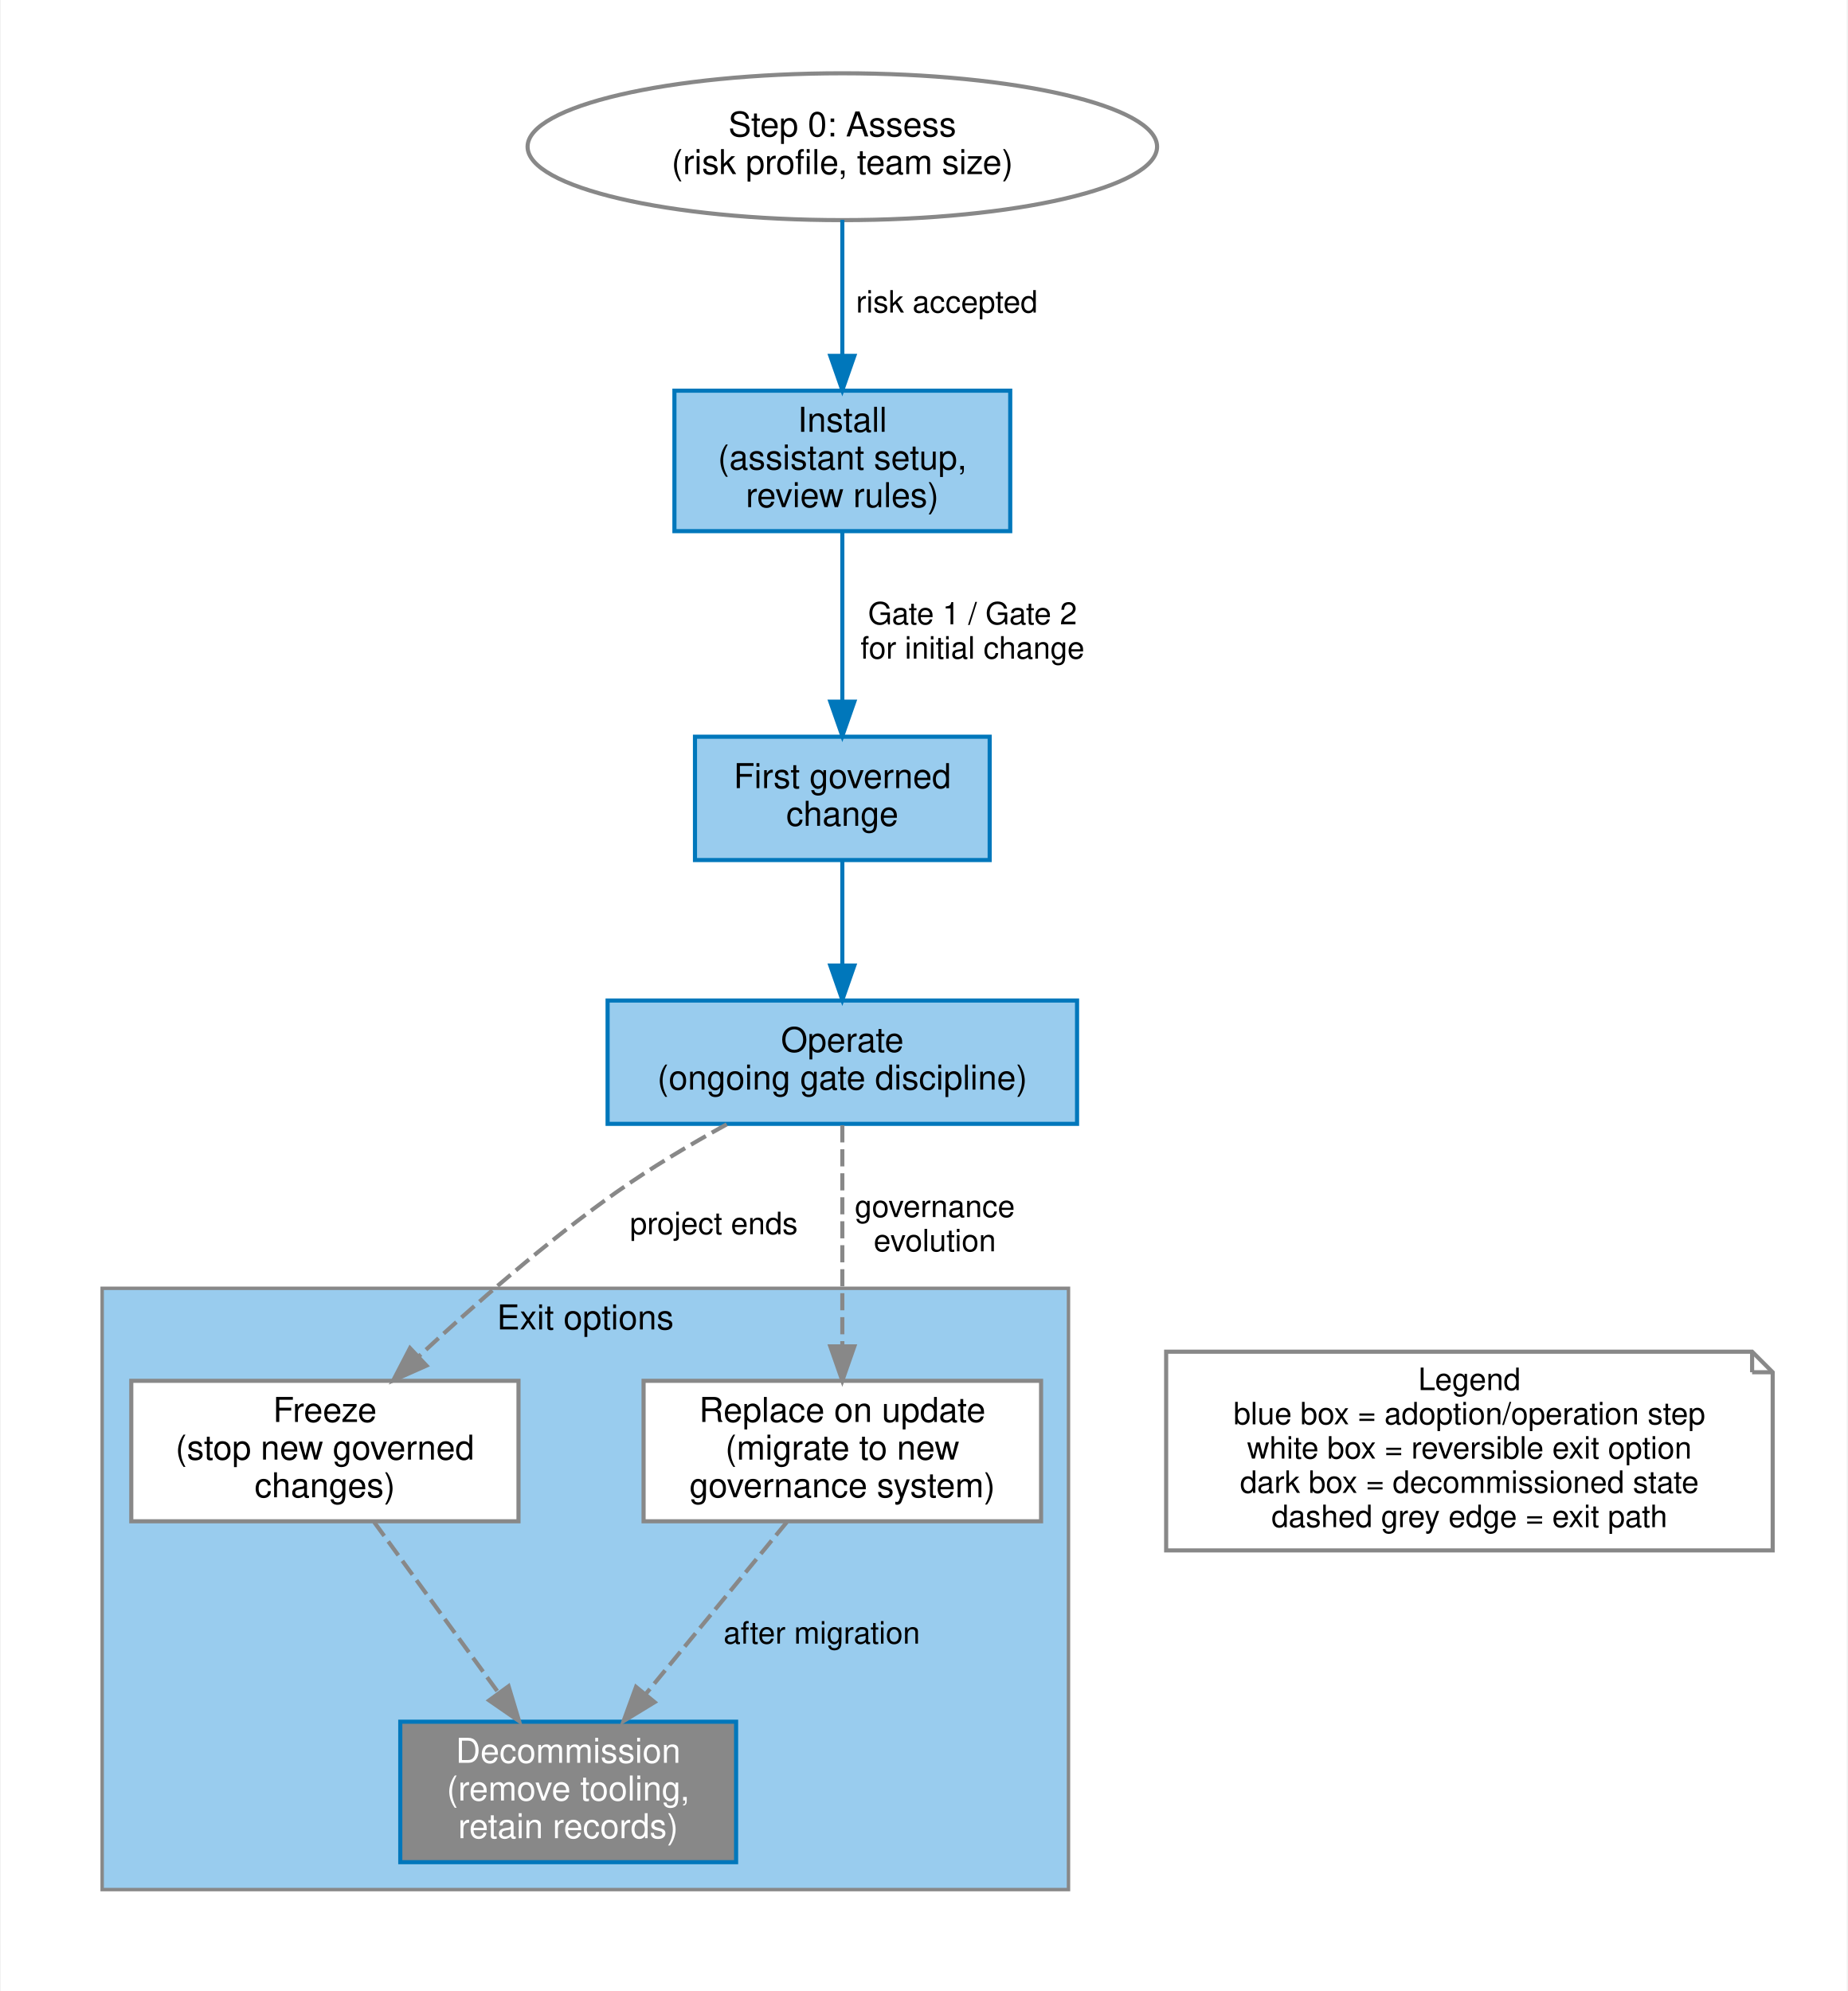
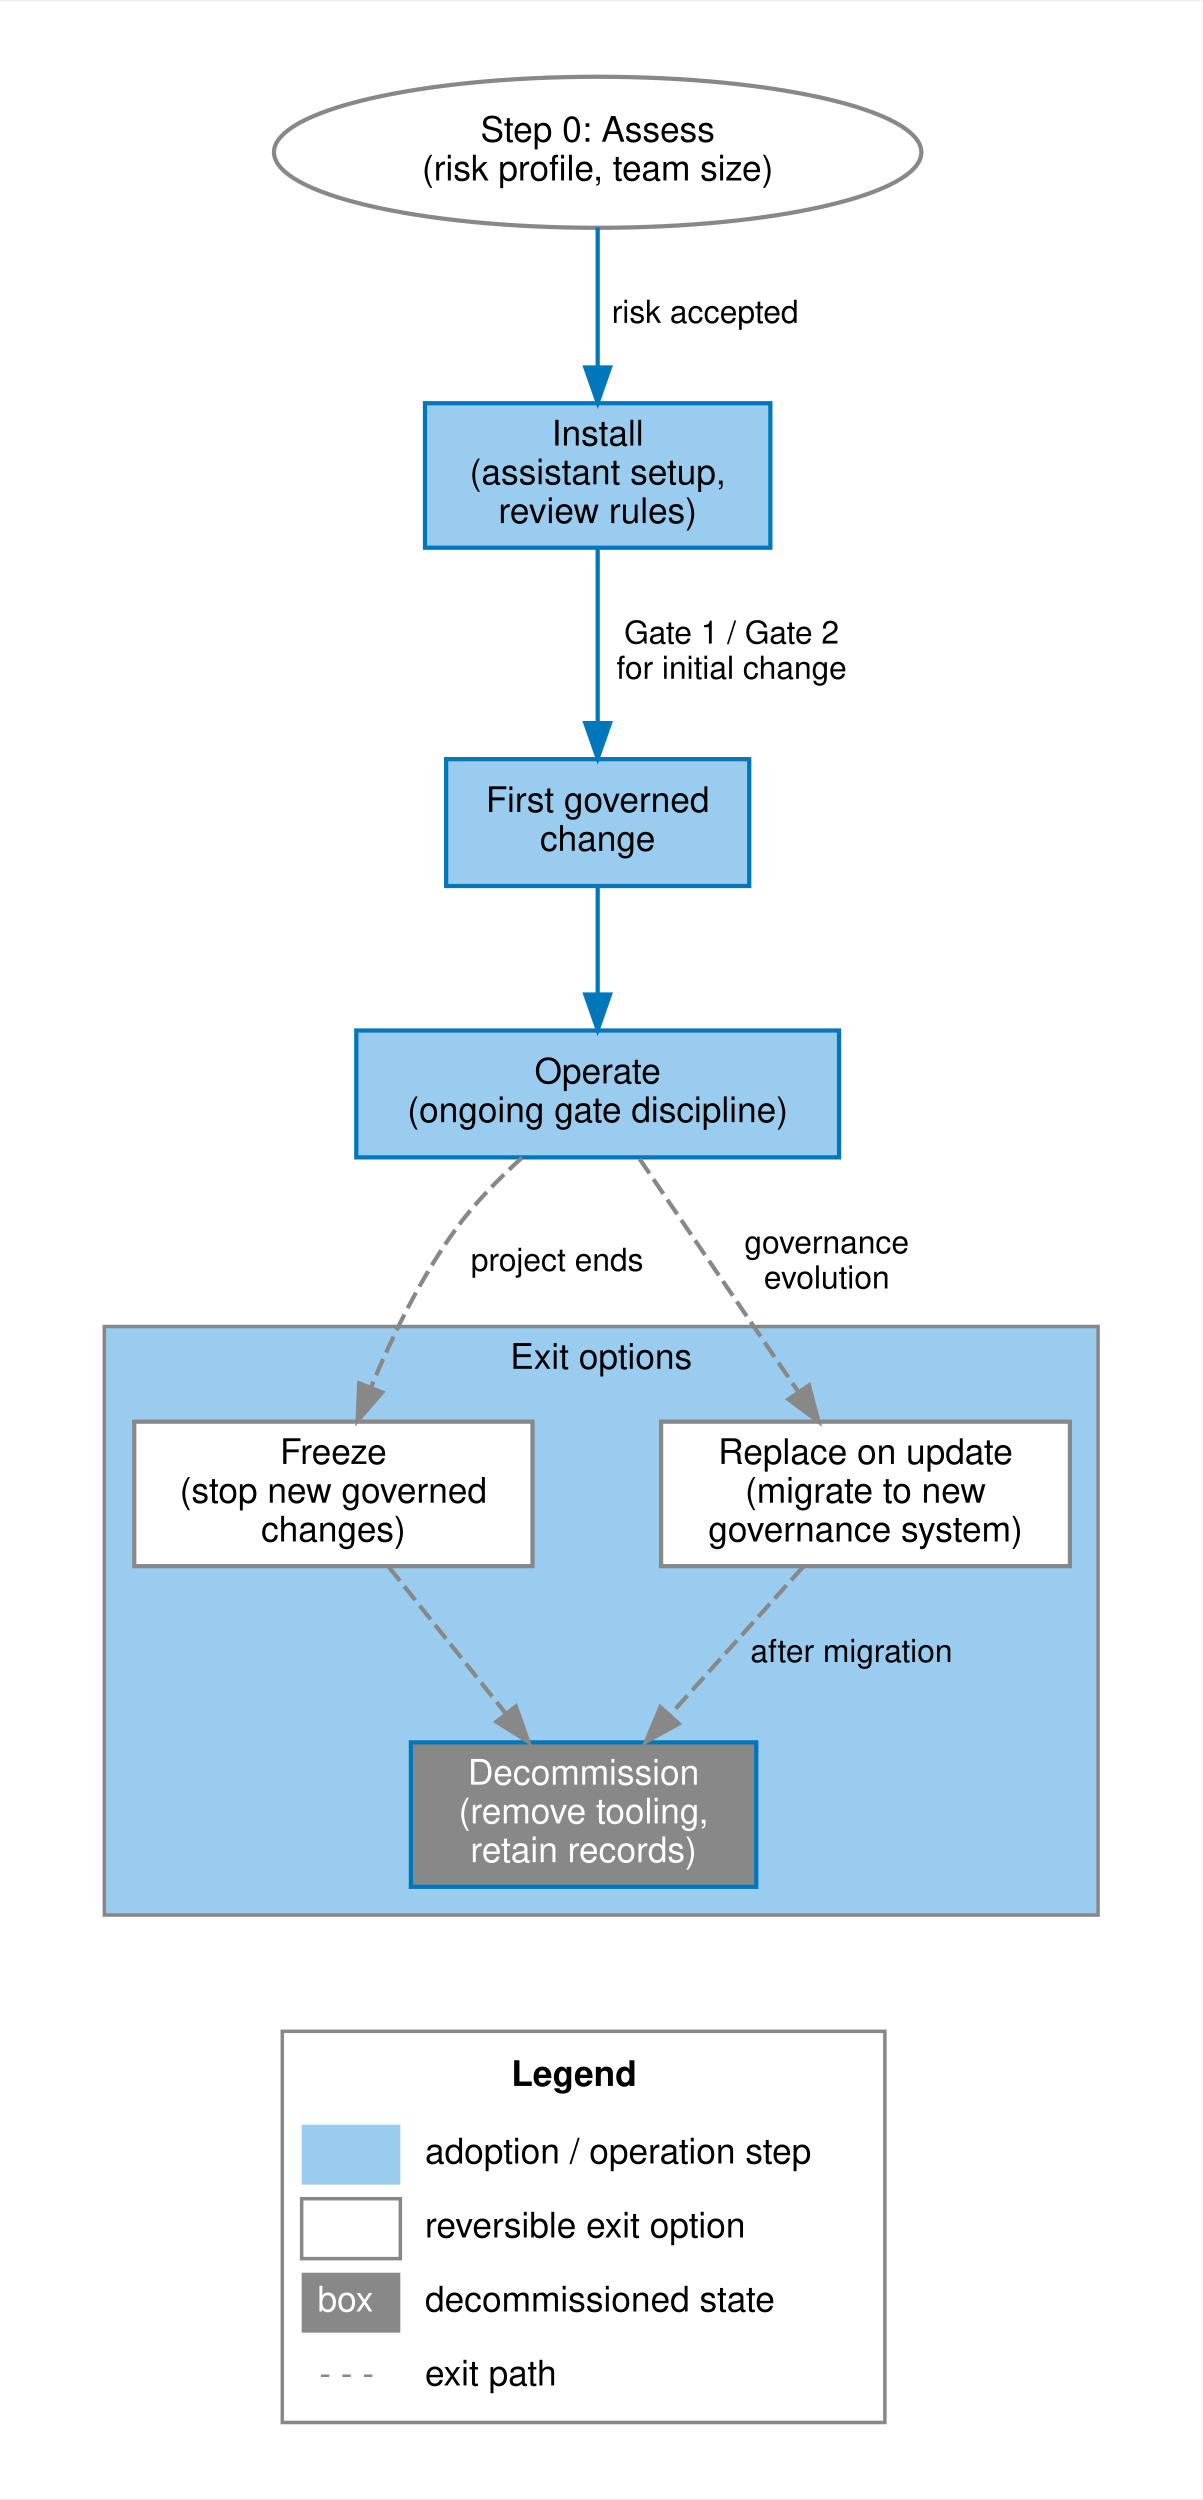
- <svg xmlns="http://www.w3.org/2000/svg" width="539pt" height="581pt" viewBox="0.00 0.00 538.70 581.13">
-   <g id="graph0" class="graph" transform="scale(1 1) rotate(0) translate(21.6 559.53)">
-     <polygon fill="white" stroke="transparent" points="-21.6,21.6 -21.6,-559.53 517.1,-559.53 517.1,21.6 -21.6,21.6" />
+ <svg xmlns="http://www.w3.org/2000/svg" width="341pt" height="709pt" viewBox="0.00 0.00 341.20 708.63">
+   <g id="graph0" class="graph" transform="scale(1 1) rotate(0) translate(21.6 687.03)">
+     <polygon fill="white" stroke="transparent" points="-21.6,21.6 -21.6,-687.03 319.6,-687.03 319.6,21.6 -21.6,21.6" />
    <g id="clust1" class="cluster">
-       <polygon fill="#99ccee" stroke="#888888" points="8,-8 8,-183.5 290,-183.5 290,-8 8,-8" />
-       <text text-anchor="middle" x="149" y="-171.5" font-family="Helvetica,sans-Serif" font-size="10.00">Exit options</text>
+       <polygon fill="#99ccee" stroke="#888888" points="8,-144 8,-311 290,-311 290,-144 8,-144" />
+       <text text-anchor="middle" x="149" y="-299" font-family="Helvetica,sans-Serif" font-size="10.00">Exit options</text>
    </g>
    <g id="node1" class="node">
-       <ellipse fill="white" stroke="#888888" stroke-width="1.2" cx="224" cy="-516.71" rx="91.85" ry="21.43" />
-       <text text-anchor="middle" x="224" y="-519.71" font-family="Helvetica,sans-Serif" font-size="10.00">Step 0: Assess</text>
-       <text text-anchor="middle" x="224" y="-508.71" font-family="Helvetica,sans-Serif" font-size="10.00">(risk profile, team size)</text>
+       <ellipse fill="white" stroke="#888888" stroke-width="1.2" cx="148" cy="-644.21" rx="91.85" ry="21.43" />
+       <text text-anchor="middle" x="148" y="-647.21" font-family="Helvetica,sans-Serif" font-size="10.00">Step 0: Assess</text>
+       <text text-anchor="middle" x="148" y="-636.21" font-family="Helvetica,sans-Serif" font-size="10.00">(risk profile, team size)</text>
    </g>
    <g id="node2" class="node">
-       <polygon fill="#99ccee" stroke="#0077bb" stroke-width="1.2" points="273,-445.5 175,-445.5 175,-404.5 273,-404.5 273,-445.5" />
-       <text text-anchor="middle" x="224" y="-433.5" font-family="Helvetica,sans-Serif" font-size="10.00">Install</text>
-       <text text-anchor="middle" x="224" y="-422.5" font-family="Helvetica,sans-Serif" font-size="10.00">(assistant setup,</text>
-       <text text-anchor="middle" x="224" y="-411.5" font-family="Helvetica,sans-Serif" font-size="10.00">review rules)</text>
+       <polygon fill="#99ccee" stroke="#0077bb" stroke-width="1.2" points="197,-573 99,-573 99,-532 197,-532 197,-573" />
+       <text text-anchor="middle" x="148" y="-561" font-family="Helvetica,sans-Serif" font-size="10.00">Install</text>
+       <text text-anchor="middle" x="148" y="-550" font-family="Helvetica,sans-Serif" font-size="10.00">(assistant setup,</text>
+       <text text-anchor="middle" x="148" y="-539" font-family="Helvetica,sans-Serif" font-size="10.00">review rules)</text>
    </g>
    <g id="edge1" class="edge">
-       <path fill="none" stroke="#0077bb" stroke-width="1.2" d="M224,-495.36C224,-483.72 224,-468.92 224,-455.98" />
-       <polygon fill="#0077bb" stroke="#0077bb" stroke-width="1.2" points="227.5,-455.66 224,-445.66 220.5,-455.66 227.5,-455.66" />
-       <text text-anchor="middle" x="254.5" y="-468.3" font-family="Helvetica,sans-Serif" font-size="9.00">risk accepted</text>
+       <path fill="none" stroke="#0077bb" stroke-width="1.2" d="M148,-622.86C148,-611.22 148,-596.42 148,-583.48" />
+       <polygon fill="#0077bb" stroke="#0077bb" stroke-width="1.2" points="151.5,-583.16 148,-573.16 144.5,-583.16 151.5,-583.16" />
+       <text text-anchor="middle" x="178.5" y="-595.8" font-family="Helvetica,sans-Serif" font-size="9.00">risk accepted</text>
    </g>
    <g id="node3" class="node">
-       <polygon fill="#99ccee" stroke="#0077bb" stroke-width="1.2" points="267,-344.5 181,-344.5 181,-308.5 267,-308.5 267,-344.5" />
-       <text text-anchor="middle" x="224" y="-329.5" font-family="Helvetica,sans-Serif" font-size="10.00">First governed</text>
-       <text text-anchor="middle" x="224" y="-318.5" font-family="Helvetica,sans-Serif" font-size="10.00">change</text>
+       <polygon fill="#99ccee" stroke="#0077bb" stroke-width="1.2" points="191,-472 105,-472 105,-436 191,-436 191,-472" />
+       <text text-anchor="middle" x="148" y="-457" font-family="Helvetica,sans-Serif" font-size="10.00">First governed</text>
+       <text text-anchor="middle" x="148" y="-446" font-family="Helvetica,sans-Serif" font-size="10.00">change</text>
    </g>
    <g id="edge2" class="edge">
-       <path fill="none" stroke="#0077bb" stroke-width="1.2" d="M224,-404.47C224,-390.24 224,-370.77 224,-354.98" />
-       <polygon fill="#0077bb" stroke="#0077bb" stroke-width="1.2" points="227.5,-354.73 224,-344.73 220.5,-354.73 227.5,-354.73" />
-       <text text-anchor="middle" x="262" y="-377.3" font-family="Helvetica,sans-Serif" font-size="9.00">Gate 1 / Gate 2</text>
-       <text text-anchor="middle" x="262" y="-367.3" font-family="Helvetica,sans-Serif" font-size="9.00">for initial change</text>
+       <path fill="none" stroke="#0077bb" stroke-width="1.2" d="M148,-531.97C148,-517.74 148,-498.27 148,-482.48" />
+       <polygon fill="#0077bb" stroke="#0077bb" stroke-width="1.2" points="151.5,-482.23 148,-472.23 144.5,-482.23 151.5,-482.23" />
+       <text text-anchor="middle" x="186" y="-504.8" font-family="Helvetica,sans-Serif" font-size="9.00">Gate 1 / Gate 2</text>
+       <text text-anchor="middle" x="186" y="-494.8" font-family="Helvetica,sans-Serif" font-size="9.00">for initial change</text>
    </g>
    <g id="node4" class="node">
-       <polygon fill="#99ccee" stroke="#0077bb" stroke-width="1.2" points="292.5,-267.5 155.5,-267.5 155.5,-231.5 292.5,-231.5 292.5,-267.5" />
-       <text text-anchor="middle" x="224" y="-252.5" font-family="Helvetica,sans-Serif" font-size="10.00">Operate</text>
-       <text text-anchor="middle" x="224" y="-241.5" font-family="Helvetica,sans-Serif" font-size="10.00">(ongoing gate discipline)</text>
+       <polygon fill="#99ccee" stroke="#0077bb" stroke-width="1.2" points="216.5,-395 79.5,-395 79.5,-359 216.5,-359 216.5,-395" />
+       <text text-anchor="middle" x="148" y="-380" font-family="Helvetica,sans-Serif" font-size="10.00">Operate</text>
+       <text text-anchor="middle" x="148" y="-369" font-family="Helvetica,sans-Serif" font-size="10.00">(ongoing gate discipline)</text>
    </g>
    <g id="edge3" class="edge">
-       <path fill="none" stroke="#0077bb" stroke-width="1.2" d="M224,-308.48C224,-299.44 224,-288.1 224,-277.85" />
-       <polygon fill="#0077bb" stroke="#0077bb" stroke-width="1.2" points="227.5,-277.71 224,-267.71 220.5,-277.71 227.5,-277.71" />
+       <path fill="none" stroke="#0077bb" stroke-width="1.2" d="M148,-435.98C148,-426.94 148,-415.6 148,-405.35" />
+       <polygon fill="#0077bb" stroke="#0077bb" stroke-width="1.2" points="151.5,-405.21 148,-395.21 144.5,-405.21 151.5,-405.21" />
    </g>
    <g id="node5" class="node">
-       <polygon fill="white" stroke="#888888" stroke-width="1.2" points="129.5,-156.5 16.5,-156.5 16.5,-115.5 129.5,-115.5 129.5,-156.5" />
-       <text text-anchor="middle" x="73" y="-144.5" font-family="Helvetica,sans-Serif" font-size="10.00">Freeze</text>
-       <text text-anchor="middle" x="73" y="-133.5" font-family="Helvetica,sans-Serif" font-size="10.00">(stop new governed</text>
-       <text text-anchor="middle" x="73" y="-122.5" font-family="Helvetica,sans-Serif" font-size="10.00">changes)</text>
+       <polygon fill="white" stroke="#888888" stroke-width="1.2" points="129.5,-284 16.5,-284 16.5,-243 129.5,-243 129.5,-284" />
+       <text text-anchor="middle" x="73" y="-272" font-family="Helvetica,sans-Serif" font-size="10.00">Freeze</text>
+       <text text-anchor="middle" x="73" y="-261" font-family="Helvetica,sans-Serif" font-size="10.00">(stop new governed</text>
+       <text text-anchor="middle" x="73" y="-250" font-family="Helvetica,sans-Serif" font-size="10.00">changes)</text>
    </g>
    <g id="edge4" class="edge">
-       <path fill="none" stroke="#888888" stroke-width="1.2" stroke-dasharray="5,2" d="M190.27,-231.36C179.66,-225.51 168.08,-218.63 158,-211.5 137.62,-197.09 116.51,-178.61 100.42,-163.66" />
-       <polygon fill="#888888" stroke="#888888" stroke-width="1.2" points="102.64,-160.94 92.96,-156.64 97.84,-166.04 102.64,-160.94" />
-       <text text-anchor="middle" x="186.5" y="-199.3" font-family="Helvetica,sans-Serif" font-size="9.00">project ends</text>
+       <path fill="none" stroke="#888888" stroke-width="1.2" stroke-dasharray="5,2" d="M126.53,-358.92C120.04,-353.07 113.25,-346.18 108,-339 97.92,-325.23 89.63,-308.09 83.65,-293.72" />
+       <polygon fill="#888888" stroke="#888888" stroke-width="1.2" points="86.84,-292.29 79.88,-284.3 80.34,-294.88 86.84,-292.29" />
+       <text text-anchor="middle" x="136.5" y="-326.8" font-family="Helvetica,sans-Serif" font-size="9.00">project ends</text>
    </g>
    <g id="node6" class="node">
-       <polygon fill="white" stroke="#888888" stroke-width="1.2" points="282,-156.5 166,-156.5 166,-115.5 282,-115.5 282,-156.5" />
-       <text text-anchor="middle" x="224" y="-144.5" font-family="Helvetica,sans-Serif" font-size="10.00">Replace on update</text>
-       <text text-anchor="middle" x="224" y="-133.5" font-family="Helvetica,sans-Serif" font-size="10.00">(migrate to new</text>
-       <text text-anchor="middle" x="224" y="-122.5" font-family="Helvetica,sans-Serif" font-size="10.00">governance system)</text>
+       <polygon fill="white" stroke="#888888" stroke-width="1.2" points="282,-284 166,-284 166,-243 282,-243 282,-284" />
+       <text text-anchor="middle" x="224" y="-272" font-family="Helvetica,sans-Serif" font-size="10.00">Replace on update</text>
+       <text text-anchor="middle" x="224" y="-261" font-family="Helvetica,sans-Serif" font-size="10.00">(migrate to new</text>
+       <text text-anchor="middle" x="224" y="-250" font-family="Helvetica,sans-Serif" font-size="10.00">governance system)</text>
    </g>
    <g id="edge5" class="edge">
-       <path fill="none" stroke="#888888" stroke-width="1.2" stroke-dasharray="5,2" d="M224,-231.08C224,-213.87 224,-187.21 224,-166.66" />
-       <polygon fill="#888888" stroke="#888888" stroke-width="1.2" points="227.5,-166.55 224,-156.55 220.5,-166.55 227.5,-166.55" />
-       <text text-anchor="middle" x="251" y="-204.3" font-family="Helvetica,sans-Serif" font-size="9.00">governance</text>
-       <text text-anchor="middle" x="251" y="-194.3" font-family="Helvetica,sans-Serif" font-size="9.00">evolution</text>
+       <path fill="none" stroke="#888888" stroke-width="1.2" stroke-dasharray="5,2" d="M159.88,-358.58C171.93,-340.89 190.78,-313.23 204.93,-292.47" />
+       <polygon fill="#888888" stroke="#888888" stroke-width="1.2" points="207.93,-294.28 210.67,-284.05 202.15,-290.34 207.93,-294.28" />
+       <text text-anchor="middle" x="213" y="-331.8" font-family="Helvetica,sans-Serif" font-size="9.00">governance</text>
+       <text text-anchor="middle" x="213" y="-321.8" font-family="Helvetica,sans-Serif" font-size="9.00">evolution</text>
+     </g>
+     <g id="node7" class="node">
+       <polygon fill="#888888" stroke="#0077bb" stroke-width="1.2" points="193,-193 95,-193 95,-152 193,-152 193,-193" />
+       <text text-anchor="middle" x="144" y="-181" font-family="Helvetica,sans-Serif" font-size="10.00" fill="white">Decommission</text>
+       <text text-anchor="middle" x="144" y="-170" font-family="Helvetica,sans-Serif" font-size="10.00" fill="white">(remove tooling,</text>
+       <text text-anchor="middle" x="144" y="-159" font-family="Helvetica,sans-Serif" font-size="10.00" fill="white">retain records)</text>
+     </g>
+     <g id="edge6" class="edge">
+       <path fill="none" stroke="#888888" stroke-width="1.2" stroke-dasharray="5,2" d="M88.76,-242.75C98.5,-230.53 111.15,-214.67 121.89,-201.21" />
+       <polygon fill="#888888" stroke="#888888" stroke-width="1.2" points="124.79,-203.2 128.29,-193.2 119.31,-198.83 124.79,-203.2" />
+     </g>
+     <g id="edge7" class="edge">
+       <path fill="none" stroke="#888888" stroke-width="1.2" stroke-dasharray="5,2" d="M206.25,-242.75C195.16,-230.42 180.74,-214.37 168.57,-200.83" />
+       <polygon fill="#888888" stroke="#888888" stroke-width="1.2" points="170.99,-198.29 161.7,-193.2 165.79,-202.97 170.99,-198.29" />
+       <text text-anchor="middle" x="220" y="-215.8" font-family="Helvetica,sans-Serif" font-size="9.00">after migration</text>
    </g>
    <g id="node8" class="node">
-       <polygon fill="white" stroke="#888888" stroke-width="1.2" points="489.5,-165 318.5,-165 318.5,-107 495.5,-107 495.5,-159 489.5,-165" />
-       <polyline fill="none" stroke="#888888" stroke-width="1.2" points="489.5,-165 489.5,-159 " />
-       <polyline fill="none" stroke="#888888" stroke-width="1.2" points="495.5,-159 489.5,-159 " />
-       <text text-anchor="middle" x="407" y="-153.8" font-family="Helvetica,sans-Serif" font-size="9.00">Legend</text>
-       <text text-anchor="middle" x="407" y="-143.8" font-family="Helvetica,sans-Serif" font-size="9.00">blue box = adoption/operation step</text>
-       <text text-anchor="middle" x="407" y="-133.8" font-family="Helvetica,sans-Serif" font-size="9.00">white box = reversible exit option</text>
-       <text text-anchor="middle" x="407" y="-123.8" font-family="Helvetica,sans-Serif" font-size="9.00">dark box = decommissioned state</text>
-       <text text-anchor="middle" x="407" y="-113.8" font-family="Helvetica,sans-Serif" font-size="9.00">dashed grey edge = exit path</text>
-     </g>
-     <g id="node7" class="node">
-       <polygon fill="#888888" stroke="#0077bb" stroke-width="1.2" points="193,-57 95,-57 95,-16 193,-16 193,-57" />
-       <text text-anchor="middle" x="144" y="-45" font-family="Helvetica,sans-Serif" font-size="10.00" fill="white">Decommission</text>
-       <text text-anchor="middle" x="144" y="-34" font-family="Helvetica,sans-Serif" font-size="10.00" fill="white">(remove tooling,</text>
-       <text text-anchor="middle" x="144" y="-23" font-family="Helvetica,sans-Serif" font-size="10.00" fill="white">retain records)</text>
-     </g>
-     <g id="edge6" class="edge">
-       <path fill="none" stroke="#888888" stroke-width="1.2" stroke-dasharray="5,2" d="M87.37,-115.27C97.76,-101 111.95,-81.51 123.53,-65.61" />
-       <polygon fill="#888888" stroke="#888888" stroke-width="1.2" points="126.6,-67.35 129.65,-57.2 120.94,-63.22 126.6,-67.35" />
-     </g>
-     <g id="edge7" class="edge">
-       <path fill="none" stroke="#888888" stroke-width="1.2" stroke-dasharray="5,2" d="M207.81,-115.27C195.99,-100.86 179.81,-81.14 166.7,-65.17" />
-       <polygon fill="#888888" stroke="#888888" stroke-width="1.2" points="169.21,-62.71 160.17,-57.2 163.8,-67.15 169.21,-62.71" />
-       <text text-anchor="middle" x="218" y="-79.8" font-family="Helvetica,sans-Serif" font-size="9.00">after migration</text>
+       <polygon fill="#99ccee" stroke="transparent" stroke-width="1.2" points="229.5,-111 58.5,-111 58.5,0 229.5,0 229.5,-111" />
+       <polygon fill="white" stroke="transparent" points="58.5,0 58.5,-111 229.5,-111 229.5,0 58.5,0" />
+       <text text-anchor="start" x="123.5" y="-95.5" font-family="Helvetica,sans-Serif" font-weight="bold" font-size="10.00">Legend</text>
+       <polygon fill="#99ccee" stroke="transparent" points="64,-67.5 64,-84.5 92,-84.5 92,-67.5 64,-67.5" />
+       <text text-anchor="start" x="99" y="-73.5" font-family="Helvetica,sans-Serif" font-size="10.00">adoption / operation step</text>
+       <polygon fill="none" stroke="#888888" points="64,-46.5 64,-63.5 92,-63.5 92,-46.5 64,-46.5" />
+       <text text-anchor="start" x="99" y="-52.5" font-family="Helvetica,sans-Serif" font-size="10.00">reversible exit option</text>
+       <polygon fill="#888888" stroke="transparent" points="64,-25.5 64,-42.5 92,-42.5 92,-25.5 64,-25.5" />
+       <text text-anchor="start" x="68.5" y="-31.5" font-family="Helvetica,sans-Serif" font-size="10.00" fill="white">box</text>
+       <text text-anchor="start" x="99" y="-31.5" font-family="Helvetica,sans-Serif" font-size="10.00">decommissioned state</text>
+       <text text-anchor="start" x="69" y="-10.5" font-family="Helvetica,sans-Serif" font-size="10.00" fill="#888888">- - -</text>
+       <text text-anchor="start" x="99" y="-10.5" font-family="Helvetica,sans-Serif" font-size="10.00">exit path</text>
+       <polygon fill="none" stroke="#888888" points="58.5,0 58.5,-111 229.5,-111 229.5,0 58.5,0" />
    </g>
  </g>
</svg>
